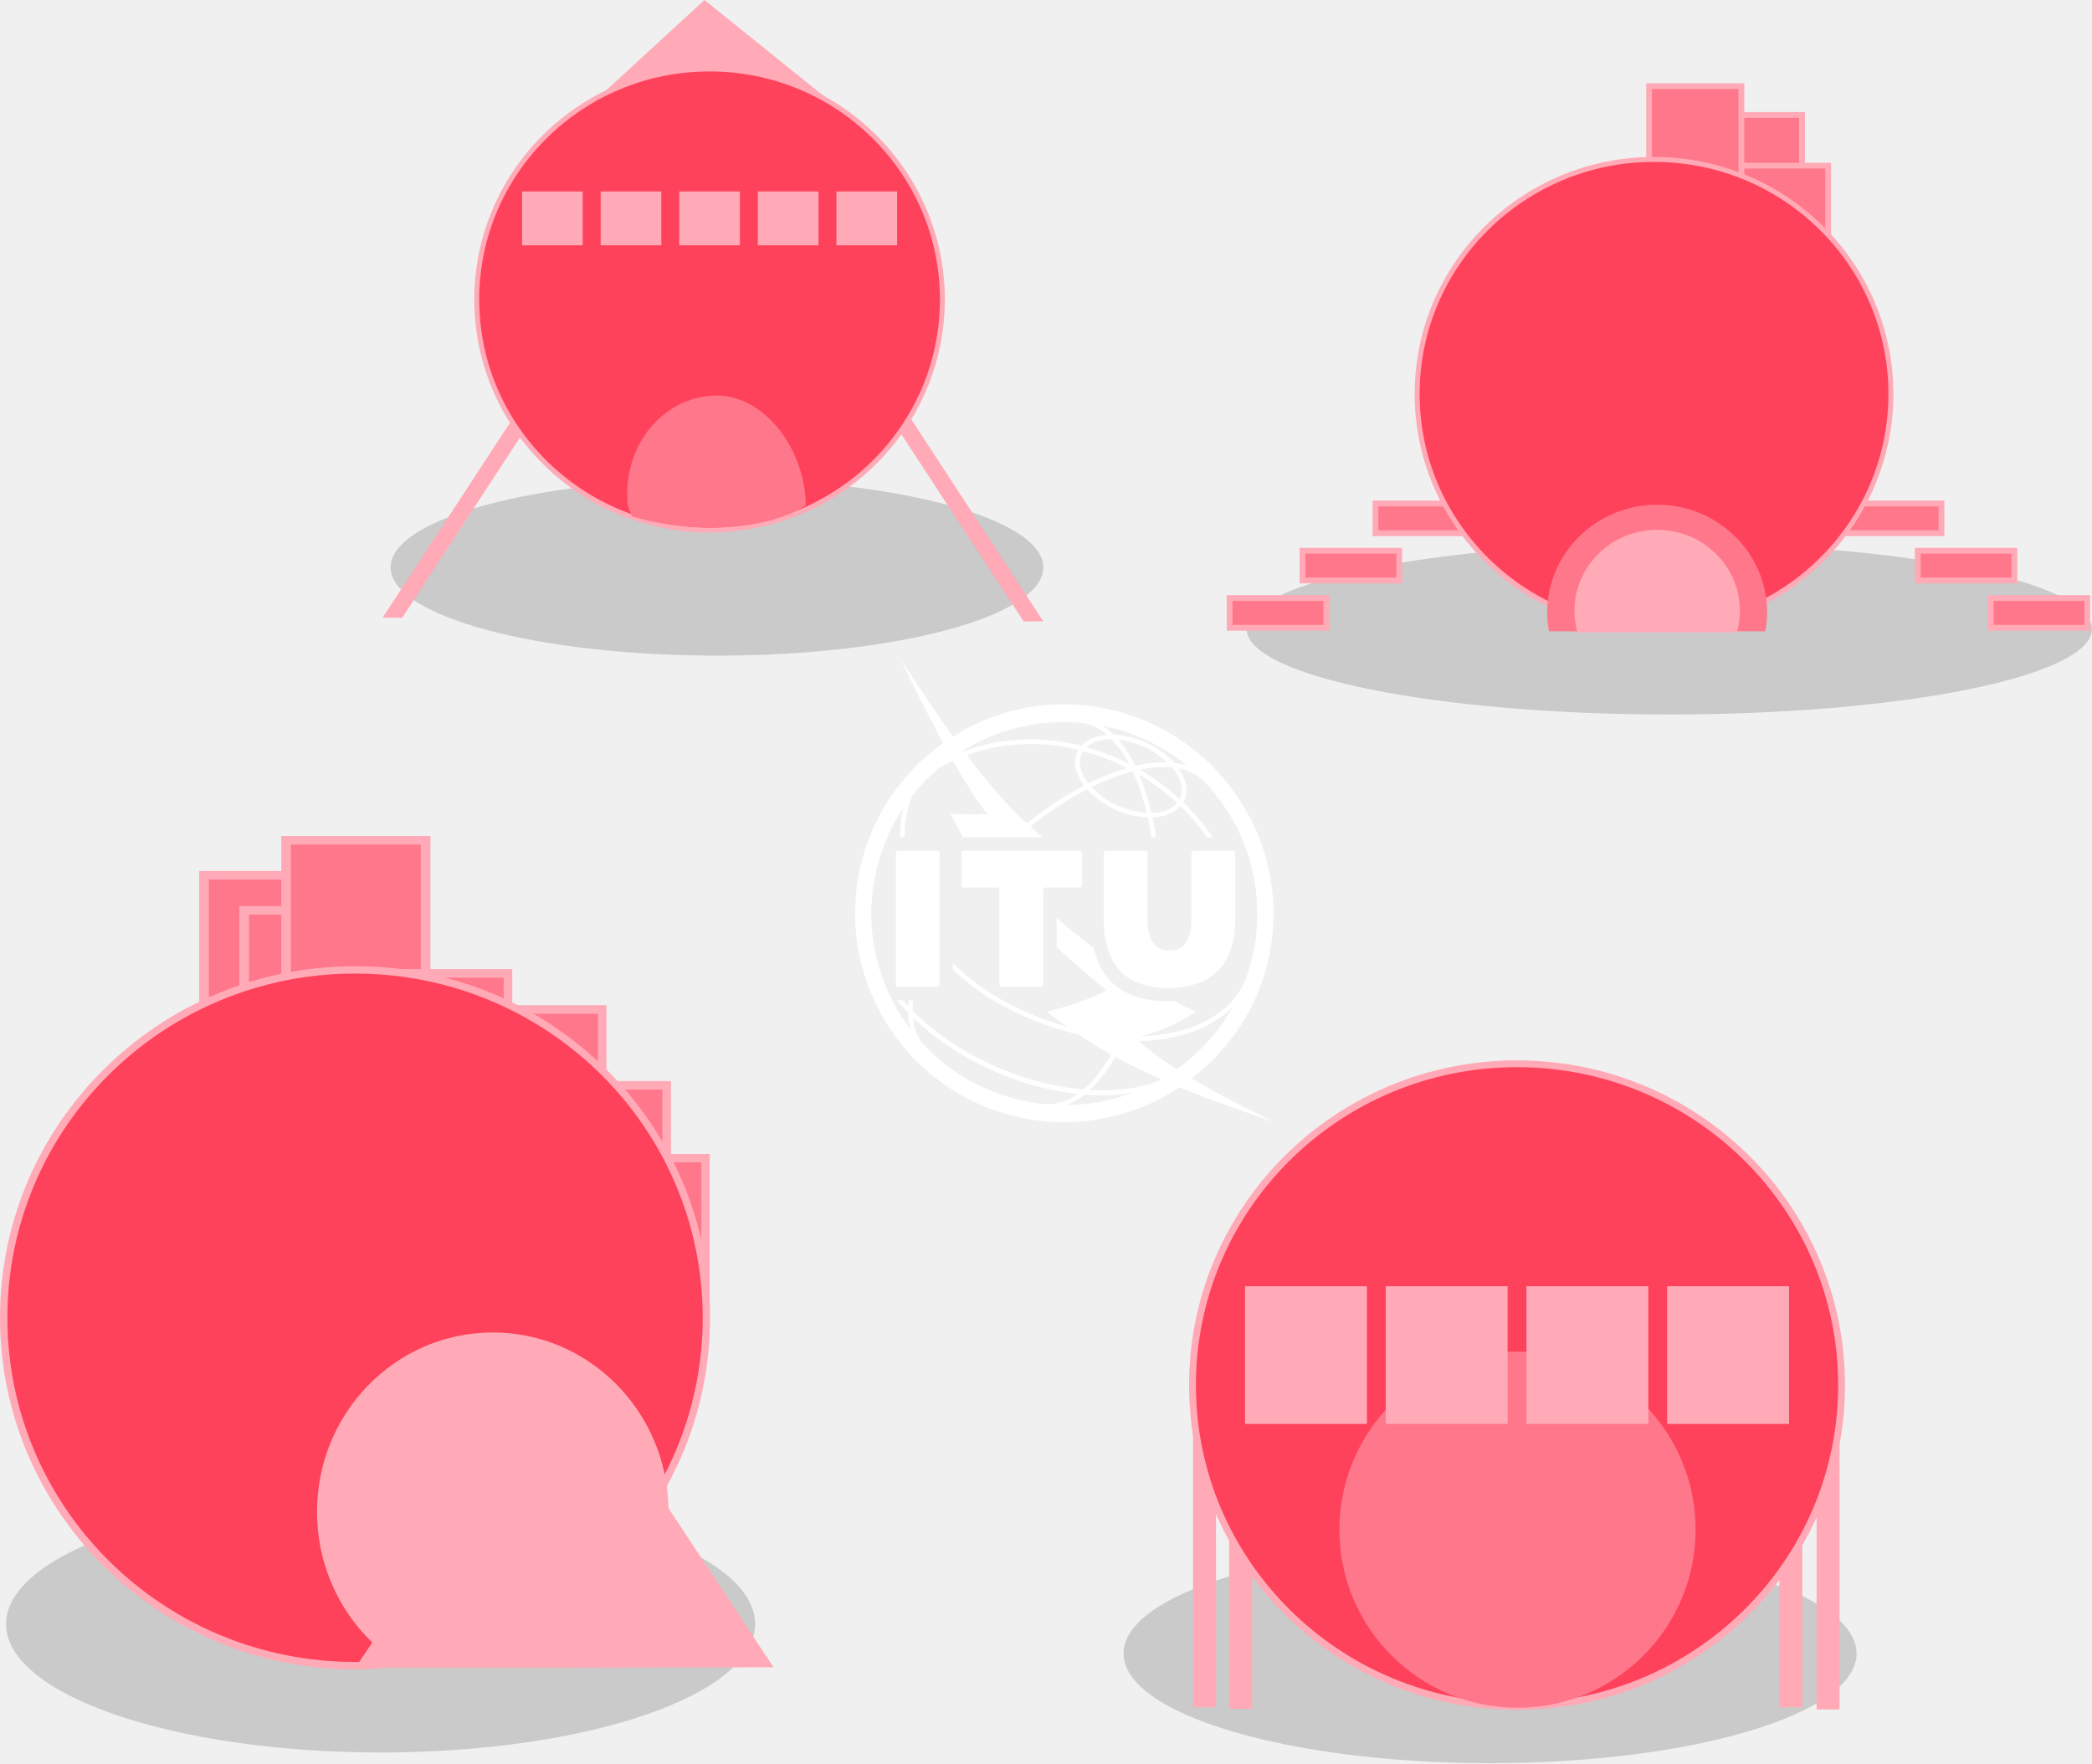
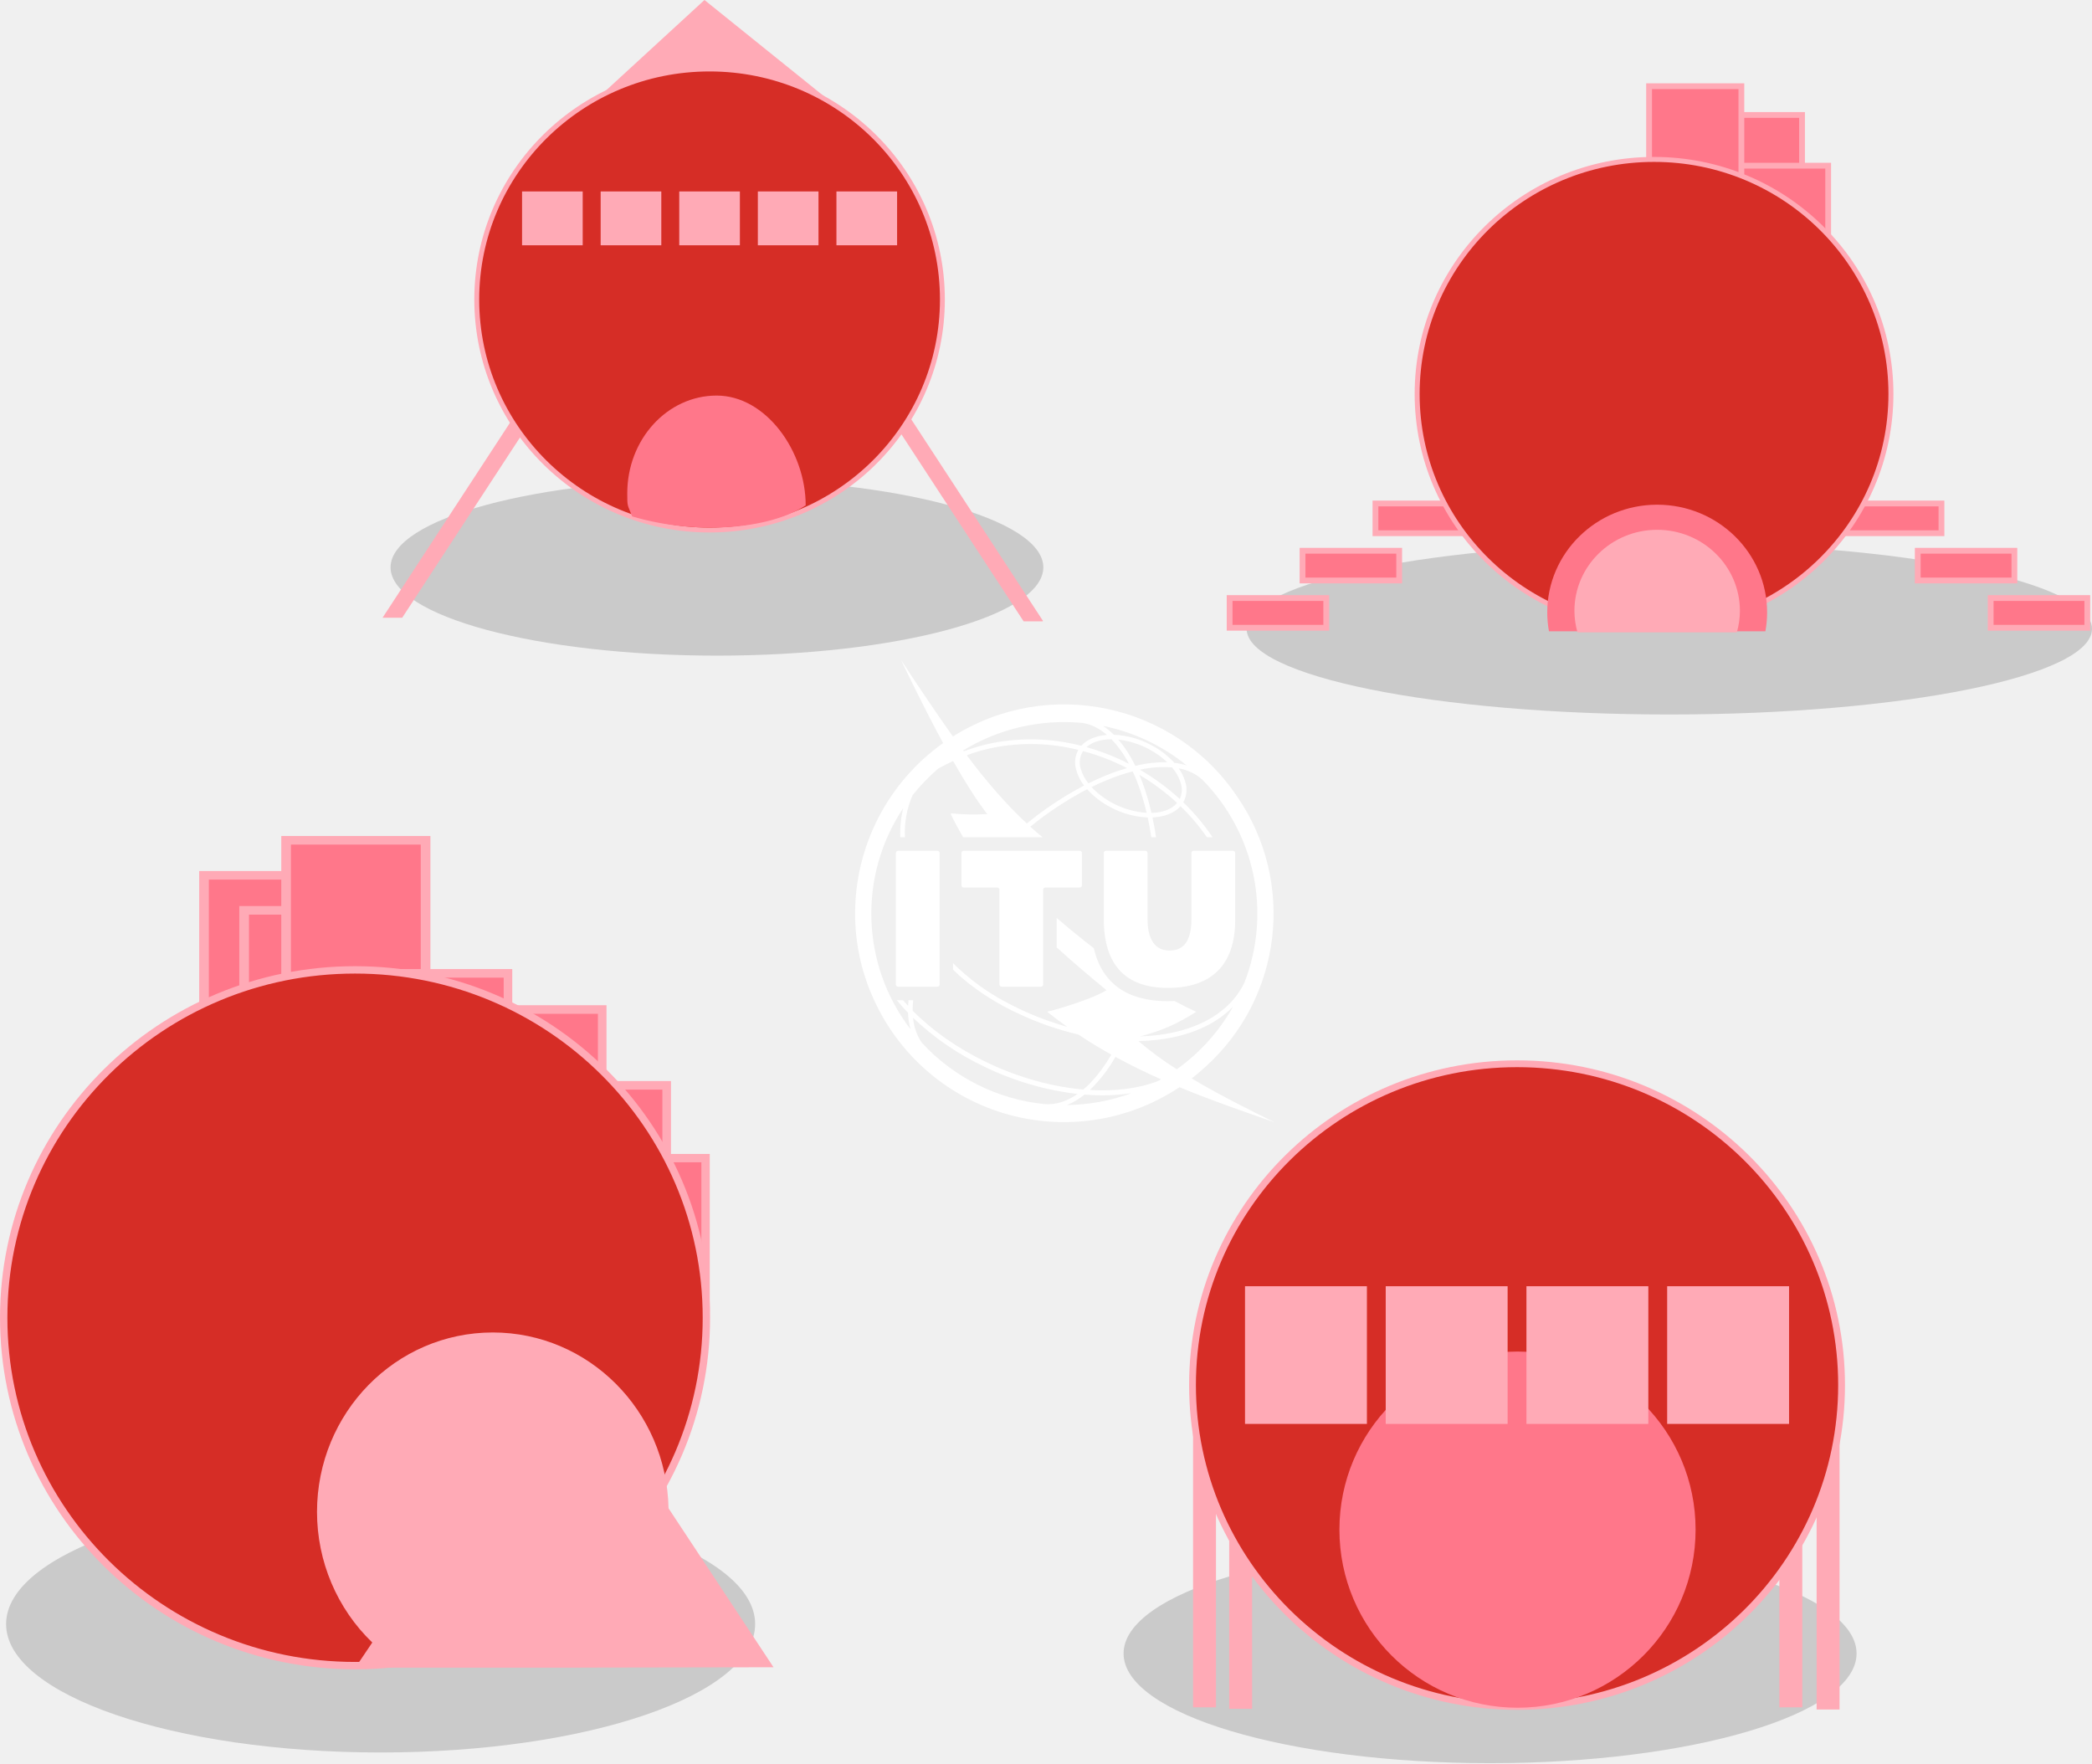
<svg xmlns="http://www.w3.org/2000/svg" width="229.368mm" height="193.313mm" viewBox="0 0 229.368 193.313" version="1.1" id="svg5">
  <defs id="defs2" />
  <g id="layer1" transform="translate(-369.1681,-183.127)">
    <g id="g6806">
      <ellipse style="opacity:0.2;fill:#333333;stroke-width:4" id="path6794" cx="447.775" cy="245.331" rx="35.784" ry="9.679" />
      <ellipse style="opacity:0.2;fill:#333333;stroke-width:4" id="path6796" cx="552.193" cy="252.077" rx="46.343" ry="9.386" />
      <ellipse style="opacity:0.2;fill:#333333;stroke-width:4" id="path6798" cx="532.541" cy="364.414" rx="40.183" ry="12.026" />
      <ellipse style="opacity:0.2;fill:#333333;stroke-width:4" id="path6800" cx="410.9" cy="361.188" rx="41.063" ry="14.079" />
    </g>
    <g id="g6792">
      <g id="g7459" transform="matrix(0.8916542,0,0,0.8916542,386.5062,156.8265)">
        <g id="g38958" transform="translate(0,10.58333)">
          <path id="rect34538" style="fill:#ffaab6;fill-opacity:1;stroke:none;stroke-width:0.7" d="m 38.968,108.561 -2.022,-9e-5 -1.75e-4,29.451 1.929,1.261 0.093,-1.4e-4 z" transform="rotate(-33.16452)" />
          <path id="rect34538-7" style="fill:#ffaab6;fill-opacity:1;stroke:none;stroke-width:0.7" d="m -74.999,34.084 3.16e-4,30.239 -2.022,-1.322 3.39e-4,-28.917 z" transform="matrix(-0.8371033,-0.5470449,-0.5470449,0.8371033,0,0)" />
        </g>
        <rect style="fill:#ffaab6;fill-opacity:1;stroke:#ffaab6;stroke-width:0.763;stroke-dasharray:none;stroke-opacity:1" id="rect39739" width="18.72" height="18.138" x="68.312" y="-18.997" transform="matrix(0.77886,0.6271978,-0.7364486,0.6764935,0,0)" />
-         <ellipse style="fill:#ff425c;fill-opacity:1;stroke:#ffaab6;stroke-width:0.601;stroke-opacity:1" id="path17948-1-5-7" cx="67.807" cy="66.325" rx="28.628" ry="28.345" />
+         <ellipse style="fill:#d62d26;fill-opacity:1;stroke:#ffaab6;stroke-width:0.601;stroke-opacity:1" id="path17948-1-5-7" cx="67.807" cy="66.325" rx="28.628" ry="28.345" />
        <g id="g39814" transform="translate(-0.2317798)">
          <rect style="fill:#ffaab6;fill-opacity:1;stroke:#ffaab6;stroke-width:0.237;stroke-dasharray:none;stroke-opacity:1" id="rect38932" width="7.22" height="6.384" x="45.099" y="53.155" />
          <rect style="fill:#ffaab6;fill-opacity:1;stroke:#ffaab6;stroke-width:0.237;stroke-dasharray:none;stroke-opacity:1" id="rect38932-6" width="7.22" height="6.384" x="54.764" y="53.155" />
          <rect style="fill:#ffaab6;fill-opacity:1;stroke:#ffaab6;stroke-width:0.237;stroke-dasharray:none;stroke-opacity:1" id="rect38932-0" width="7.22" height="6.384" x="64.428" y="53.155" />
          <rect style="fill:#ffaab6;fill-opacity:1;stroke:#ffaab6;stroke-width:0.237;stroke-dasharray:none;stroke-opacity:1" id="rect38932-4" width="7.22" height="6.384" x="74.093" y="53.155" />
          <rect style="fill:#ffaab6;fill-opacity:1;stroke:#ffaab6;stroke-width:0.237;stroke-dasharray:none;stroke-opacity:1" id="rect38932-1" width="7.22" height="6.384" x="83.757" y="53.155" />
        </g>
        <path id="path17948-1-5-7-4" style="fill:#ff778a;fill-opacity:1;stroke:none;stroke-width:0.243;stroke-opacity:1" d="m 68.677,78.136 c -6.071,3.3e-5 -10.992,5.384 -10.992,12.026 0.002,1.651 0.002,1.318 0.606,2.832 7.607,2.269 16.753,1.678 21.334,-1.357 9.8e-5,-6.642 -4.877,-13.501 -10.948,-13.501 z" />
      </g>
      <g id="g7554" transform="matrix(1.242929,0,0,1.242929,451.2178,252.55)">
        <rect style="fill:#ffaab6;fill-opacity:1;stroke:none;stroke-width:0.7" id="rect34538-85" width="2.022" height="30.711" x="94.233" y="64.229" />
        <rect style="fill:#ffaab6;fill-opacity:1;stroke:none;stroke-width:0.7" id="rect34538-8" width="2.022" height="30.711" x="90.947" y="64.039" />
        <rect style="fill:#ffaab6;fill-opacity:1;stroke:none;stroke-width:0.7" id="rect34538-8-7" width="2.022" height="30.711" x="42.416" y="64.166" />
        <rect style="fill:#ffaab6;fill-opacity:1;stroke:none;stroke-width:0.7" id="rect34538-5" width="2.022" height="30.711" x="39.228" y="64.039" />
-         <ellipse style="fill:#ff425c;fill-opacity:1;stroke:#ffaab6;stroke-width:0.601;stroke-opacity:1" id="path17948-1-5-7-7" cx="67.807" cy="66.325" rx="28.628" ry="28.345" />
+         <ellipse style="fill:#d62d26;fill-opacity:1;stroke:#ffaab6;stroke-width:0.601;stroke-opacity:1" id="path17948-1-5-7-7" cx="67.807" cy="66.325" rx="28.628" ry="28.345" />
        <ellipse style="fill:#ff778a;fill-opacity:1;stroke:none;stroke-width:0.332;stroke-opacity:1" id="path17948-1-5-7-4-7" cx="67.848" cy="79.075" rx="15.709" ry="15.709" />
        <g id="g35161" transform="translate(-0.7301507,10.61617)">
          <rect style="fill:#ffaab6;fill-opacity:1;stroke:none;stroke-width:0.681;stroke-dasharray:none;stroke-opacity:1" id="rect26918" width="10.752" height="12.144" x="44.542" y="46.988" />
          <rect style="fill:#ffaab6;fill-opacity:1;stroke:none;stroke-width:0.681;stroke-dasharray:none;stroke-opacity:1" id="rect26918-3" width="10.752" height="12.144" x="56.954" y="46.988" />
          <rect style="fill:#ffaab6;fill-opacity:1;stroke:none;stroke-width:0.681;stroke-dasharray:none;stroke-opacity:1" id="rect26918-2" width="10.752" height="12.144" x="69.367" y="46.988" />
          <rect style="fill:#ffaab6;fill-opacity:1;stroke:none;stroke-width:0.681;stroke-dasharray:none;stroke-opacity:1" id="rect26918-9" width="10.752" height="12.144" x="81.78" y="46.988" />
        </g>
      </g>
      <g id="g7650" transform="matrix(0.9072447,0,0,0.9072447,488.6562,166.2634)">
        <g id="g33547">
          <g id="g33535">
            <g id="g33488">
              <rect style="fill:#ff778a;fill-opacity:1;stroke:#ffaab6;stroke-width:0.7;stroke-dasharray:none;stroke-opacity:1" id="rect26731-2-9" width="11.679" height="3.592" x="91.242" y="79.433" />
              <rect style="fill:#ff778a;fill-opacity:1;stroke:#ffaab6;stroke-width:0.7;stroke-dasharray:none;stroke-opacity:1" id="rect26731-2-9-1" width="11.153" height="11.534" x="74.918" y="32.481" />
              <rect style="fill:#ff778a;fill-opacity:1;stroke:#ffaab6;stroke-width:0.7;stroke-dasharray:none;stroke-opacity:1" id="rect26731-2-9-1-1" width="11.153" height="11.534" x="78.078" y="38.61" />
              <rect style="fill:#ff778a;fill-opacity:1;stroke:#ffaab6;stroke-width:0.7;stroke-dasharray:none;stroke-opacity:1" id="rect26731-2-9-1-9" width="11.153" height="11.534" x="67.588" y="29.005" />
              <rect style="fill:#ff778a;fill-opacity:1;stroke:#ffaab6;stroke-width:0.7;stroke-dasharray:none;stroke-opacity:1" id="rect26731-2-9-0" width="11.679" height="3.592" x="100.055" y="85.146" />
              <rect style="fill:#ff778a;fill-opacity:1;stroke:#ffaab6;stroke-width:0.7;stroke-dasharray:none;stroke-opacity:1" id="rect26731-2-9-3" width="11.679" height="3.592" x="108.868" y="90.859" />
            </g>
            <g id="g33488-6" transform="matrix(-1,0,0,1,137.4418,0)">
              <rect style="fill:#ff778a;fill-opacity:1;stroke:#ffaab6;stroke-width:0.7;stroke-dasharray:none;stroke-opacity:1" id="rect26731-2-9-5" width="11.679" height="3.592" x="91.242" y="79.433" />
              <rect style="fill:#ff778a;fill-opacity:1;stroke:#ffaab6;stroke-width:0.7;stroke-dasharray:none;stroke-opacity:1" id="rect26731-2-9-0-5" width="11.679" height="3.592" x="100.055" y="85.146" />
              <rect style="fill:#ff778a;fill-opacity:1;stroke:#ffaab6;stroke-width:0.7;stroke-dasharray:none;stroke-opacity:1" id="rect26731-2-9-3-8" width="11.679" height="3.592" x="108.868" y="90.859" />
            </g>
          </g>
-           <ellipse style="fill:#ff425c;fill-opacity:1;stroke:#ffaab6;stroke-width:0.601;stroke-opacity:1" id="path17948-1-5-7-1" cx="68.186" cy="66.198" rx="28.628" ry="28.345" />
+           <ellipse style="fill:#d62d26;fill-opacity:1;stroke:#ffaab6;stroke-width:0.601;stroke-opacity:1" id="path17948-1-5-7-1" cx="68.186" cy="66.198" rx="28.628" ry="28.345" />
        </g>
        <g id="g33453" transform="translate(-4.372789,27.19226)">
          <path id="path33427-8" style="fill:#ff778a;fill-opacity:1;stroke-width:1.87" d="m 72.938,52.387 a 13.286,13.033 0 0 0 -13.286,13.033 13.286,13.033 0 0 0 0.208,2.268 h 26.157 a 13.286,13.033 0 0 0 0.208,-2.268 13.286,13.033 0 0 0 -13.286,-13.033 z" />
          <path id="path33427" style="fill:#ffaab6;fill-opacity:1;stroke-width:1.407" d="m 72.938,55.42 a 10,9.8 0 0 0 -10,9.8 10,9.8 0 0 0 0.369,2.593 h 19.261 a 10,9.8 0 0 0 0.369,-2.593 10,9.8 0 0 0 -10,-9.8 z" />
        </g>
      </g>
      <g id="g8112" transform="matrix(1.345588,0,0,1.345588,316.8549,238.5286)">
        <g id="g26780" transform="matrix(1.125459,0,0,0.9976631,-6.41471,-1.55452)">
          <rect style="fill:#ff778a;fill-opacity:1;stroke:#ffaab6;stroke-width:0.7;stroke-opacity:1" id="rect26731" width="10.098" height="12.154" x="55.014" y="31.777" />
          <rect style="fill:#ff778a;fill-opacity:1;stroke:#ffaab6;stroke-width:0.7;stroke-opacity:1" id="rect26731-9" width="10.098" height="12.154" x="57.919" y="34.637" />
          <rect style="fill:#ff778a;fill-opacity:1;stroke:#ffaab6;stroke-width:0.7;stroke-opacity:1" id="rect26731-9-3" width="10.098" height="12.154" x="60.957" y="28.917" />
        </g>
        <rect style="fill:#ff778a;fill-opacity:1;stroke:#ffaab6;stroke-width:0.7;stroke-dasharray:none;stroke-opacity:1" id="rect26731-2" width="11.365" height="12.125" x="76.581" y="41.083" />
        <rect style="fill:#ff778a;fill-opacity:1;stroke:#ffaab6;stroke-width:0.7;stroke-dasharray:none;stroke-opacity:1" id="rect26731-2-9-8" width="11.365" height="12.125" x="68.903" y="38.136" />
        <rect style="fill:#ff778a;fill-opacity:1;stroke:#ffaab6;stroke-width:0.7;stroke-dasharray:none;stroke-opacity:1" id="rect26731-9-6" width="11.365" height="12.125" x="81.834" y="47.261" />
        <rect style="fill:#ff778a;fill-opacity:1;stroke:#ffaab6;stroke-width:0.681;stroke-dasharray:none;stroke-opacity:1" id="rect26918-5" width="10.752" height="12.144" x="85.616" y="53.192" />
-         <ellipse style="fill:#ff425c;fill-opacity:1;stroke:#ffaab6;stroke-width:0.601;stroke-opacity:1" id="path17948-1-5-7-9" cx="67.807" cy="66.198" rx="28.628" ry="28.345" />
+         <ellipse style="fill:#d62d26;fill-opacity:1;stroke:#ffaab6;stroke-width:0.601;stroke-opacity:1" id="path17948-1-5-7-9" cx="67.807" cy="66.198" rx="28.628" ry="28.345" />
        <path id="path13389-4" style="fill:#ffaab6;fill-opacity:1;stroke:none;stroke-width:0.233;stroke-linecap:round;stroke-linejoin:round;stroke-dasharray:none;stroke-opacity:1" d="m 79.031,67.397 a 14.323,14.622 0 0 0 -14.323,14.622 14.323,14.622 0 0 0 4.504,10.64 l -1.38,2.048 h 18.313 a 14.323,14.622 0 0 0 0.005,-0.003 l 15.755,-0.029 -8.554,-12.95 a 14.323,14.622 0 0 0 -14.32,-14.328 z" />
      </g>
    </g>
    <g id="g6382" transform="matrix(0.1700946,0,0,0.1700946,462.9219,255.4774)">
      <path class="cls-1" d="m 53.072,123.043 a 1.399,1.399 0 0 1 1.401,1.401 v 84.807 a 1.404,1.404 0 0 1 -1.401,1.407 h -25.389 a 1.408,1.408 0 0 1 -1.401,-1.407 v -84.807 a 1.403,1.403 0 0 1 1.401,-1.401 h 25.389" id="path5469" style="fill:#ffffff" />
      <path class="cls-1" d="m 144.791,123.043 a 1.399,1.399 0 0 1 1.401,1.401 V 145.326 a 1.404,1.404 0 0 1 -1.401,1.407 h -22.162 a 1.404,1.404 0 0 0 -1.407,1.401 v 61.118 a 1.404,1.404 0 0 1 -1.401,1.407 H 94.432 a 1.404,1.404 0 0 1 -1.401,-1.407 v -61.118 a 1.403,1.403 0 0 0 -1.401,-1.401 h -21.651 a 1.409,1.409 0 0 1 -1.407,-1.407 v -20.882 a 1.404,1.404 0 0 1 1.407,-1.401 h 74.812" id="path5471" style="fill:#ffffff" />
      <path class="cls-1" d="m 243.59,123.043 a 1.404,1.404 0 0 1 1.407,1.401 v 43.222 c 0,28.627 -15.003,43.762 -43.383,43.762 -27.416,0 -41.316,-14.939 -41.316,-44.405 v -42.579 a 1.399,1.399 0 0 1 1.401,-1.401 h 25.383 a 1.4,1.4 0 0 1 1.407,1.401 v 42.441 c 0,9.336 2.458,20.463 14.159,20.463 9.525,0 14.153,-6.695 14.153,-20.463 v -42.441 a 1.404,1.404 0 0 1 1.407,-1.401 h 25.383" id="path5473" style="fill:#ffffff" />
      <path class="cls-1" d="m 270.24,298 c -16.846,-8.308 -35.804,-17.787 -53.287,-28.208 q 4.47,-3.462 8.635,-7.28 A 133.039,133.039 0 0 0 246.402,88.269 134.475,134.475 0 0 0 63.065,49.359 C 52.133,34.116 41.155,17.58 29.552,0 c 3.652,7.412 14.48,30.263 27.174,53.608 A 135.039,135.039 0 0 0 1.161607e-4,163.512 132.397,132.397 0 0 0 13.315,221.552 134.514,134.514 0 0 0 209.099,275.436 c 20.486,8.474 41.074,15.554 61.141,22.564 M 122.053,286.31 a 124.423,124.423 0 0 1 -79.129,-39.633 33.602,33.602 0 0 1 -5.558,-15.967 175.639,175.639 0 0 0 46.236,31.63 187.001,187.001 0 0 0 59.797,17.443 c -6.976,4.875 -14.193,7.131 -21.347,6.528 M 34.409,219.365 c -0.121,1.24 -0.195,2.452 -0.247,3.652 -1.114,-1.211 -2.211,-2.423 -3.255,-3.652 h -3.996 c 2.234,2.744 4.657,5.449 7.229,8.107 a 45.775,45.775 0 0 0 1.527,10.553 122.689,122.689 0 0 1 -4.633,-142.532 67.043,67.043 0 0 0 -1.918,18.826 h 3.003 A 60.016,60.016 0 0 1 37.05,87.219 124.973,124.973 0 0 1 53.511,70.115 q 4.702,-2.644 9.652,-4.926 c 7.338,12.878 14.98,25.13 22.007,34.185 A 148.364,148.364 0 0 1 61.457,98.88 l 1.286,0.362 c -0.408,-0.035 -0.809,-0.075 -1.223,-0.115 2.503,5.207 5.242,10.266 8.147,15.192 h 51.174 q -4.013,-3.281 -7.9,-6.804 a 214.838,214.838 0 0 1 36.636,-24.137 53.349,53.349 0 0 0 15.33,11.724 55.869,55.869 0 0 0 23.695,6.465 c 0.902,4.14 1.677,8.4 2.32,12.752 h 3.054 q -0.947,-6.537 -2.291,-12.775 c 7.647,-0.322 14.164,-2.773 18.074,-7.251 a 134.071,134.071 0 0 1 17.023,20.026 h 3.646 A 136.977,136.977 0 0 0 211.539,91.812 a 16.792,16.792 0 0 0 1.366,-12.936 28.744,28.744 0 0 0 -4.318,-8.957 30.76,30.76 0 0 1 14.968,7.028 122.772,122.772 0 0 1 27.393,131.072 c -10.524,21.892 -35.988,33.783 -67.284,34.656 13.217,-3.342 23.747,-7.923 36.229,-15.829 -4.668,-2.142 -9.353,-4.484 -14.038,-6.987 -1.447,0.075 -2.911,0.121 -4.421,0.121 -26.072,0 -42.309,-11.483 -47.591,-34.185 -8.187,-6.275 -16.185,-12.815 -23.919,-19.481 V 185.312 c 10.955,9.979 21.892,19.142 32.106,27.588 -7.86,5.236 -33.306,12.964 -38.29,13.837 q 6.425,5.141 13.005,9.783 a 193.157,193.157 0 0 1 -31.423,-11.839 q -1.508,-0.723 -2.997,-1.47 c -0.143,-0.069 -0.281,-0.138 -0.419,-0.207 q -2.79,-1.404 -5.506,-2.876 a 142.749,142.749 0 0 1 -33.249,-24.631 v 4.214 q 4.435,4.298 9.41,8.291 a 161.367,161.367 0 0 0 33.771,20.474 193.878,193.878 0 0 0 37.595,13.004 q 10.481,6.976 21.226,12.941 c -0.08,0.144 -0.166,0.293 -0.253,0.442 -5.529,9.376 -11.54,16.782 -17.793,22.059 -19.779,-1.722 -41.338,-7.504 -62.266,-17.512 -18.826,-9.003 -35.195,-20.583 -47.729,-33.306 a 59.258,59.258 0 0 1 0.321,-6.74 z M 142.521,70.93 a 29.501,29.501 0 0 0 5.093,10.059 219.333,219.333 0 0 0 -36.935,24.464 C 97.054,92.805 84.429,78.027 71.953,61.468 c 0.069,-0.023 0.132,-0.057 0.201,-0.08 0.012,-0.006 0.029,-0.011 0.04,-0.017 v 0.006 a 109.521,109.521 0 0 1 17.575,-4.949 126.674,126.674 0 0 1 54.114,1.573 16.754,16.754 0 0 0 -1.361,12.93 m 2.917,-0.775 a 13.702,13.702 0 0 1 1.383,-11.184 c 0.04,-0.063 0.092,-0.121 0.132,-0.184 a 143.448,143.448 0 0 1 28.329,10.932 q -2.868,0.827 -5.828,1.837 a 157.614,157.614 0 0 0 -19.062,8.032 26.812,26.812 0 0 1 -4.955,-9.433 m 31.056,-3.198 A 147.188,147.188 0 0 0 149.147,56.255 c 3.72,-3.37 9.479,-5.081 16.145,-5.093 a 69.518,69.518 0 0 1 11.202,15.795 m -6.769,-15.559 a 54.776,54.776 0 0 1 19.4,5.994 52.43,52.43 0 0 1 12.069,8.584 78.614,78.614 0 0 0 -20.578,2.348 79.142,79.142 0 0 0 -10.891,-16.926 m 0.706,23.018 c 2.905,-0.993 5.736,-1.837 8.509,-2.555 q 1.835,3.953 3.479,8.342 a 152.179,152.179 0 0 1 5.5,18.378 53.66,53.66 0 0 1 -21.617,-6.161 50.918,50.918 0 0 1 -13.9,-10.461 154.405,154.405 0 0 1 18.028,-7.544 m 14.819,4.731 q -0.973,-2.601 -2.015,-5.052 a 142.634,142.634 0 0 1 24.333,18.126 c -3.451,4.076 -9.433,6.229 -16.53,6.407 A 157.663,157.663 0 0 0 185.249,79.146 M 183.532,70.781 a 69.529,69.529 0 0 1 20.75,-1.487 27.61,27.61 0 0 1 5.701,10.358 14.076,14.076 0 0 1 -0.718,10.019 A 146.122,146.122 0 0 0 183.532,70.781 m 6.982,-16.07 a 55.68,55.68 0 0 0 -23.718,-6.459 43.322,43.322 0 0 0 -7.051,-5.713 124.277,124.277 0 0 1 53.958,25.475 42.491,42.491 0 0 0 -7.963,-1.694 53.224,53.224 0 0 0 -15.227,-11.609 m -28.191,-6.356 c -6.953,0.545 -12.861,2.899 -16.535,7.01 a 129.937,129.937 0 0 0 -56.599,-1.9 113.032,113.032 0 0 0 -18.574,5.271 v 0.011 c -0.178,0.069 -0.362,0.144 -0.545,0.212 -0.138,-0.19 -0.287,-0.385 -0.425,-0.574 A 124.535,124.535 0 0 1 134.868,40.07 q 5.555,0 10.989,0.477 c 5.747,0.677 11.305,3.353 16.466,7.808 m -14.474,231.847 c 3.853,0.304 7.665,0.477 11.42,0.477 2.785,0 5.546,-0.086 8.262,-0.258 3.697,-0.23 7.257,-0.632 10.679,-1.171 a 124.844,124.844 0 0 1 -41.608,7.682 45.521,45.521 0 0 0 11.247,-6.729 m 3.445,-2.974 a 92.61,92.61 0 0 0 16.208,-20.83 c 0.103,-0.172 0.201,-0.344 0.299,-0.517 9.709,5.311 19.544,10.088 29.425,14.474 -0.683,0.396 -1.378,0.769 -2.067,1.148 -12.27,4.748 -27.37,6.689 -43.865,5.724 m 31.343,-31.515 c 4.197,-0.086 8.336,-0.362 12.378,-0.838 20.756,-2.463 37.452,-9.887 48.607,-21.364 a 124.339,124.339 0 0 1 -36.275,40.345 214.607,214.607 0 0 1 -24.711,-18.143" id="path5475" style="fill:#ffffff" />
    </g>
  </g>
</svg>
